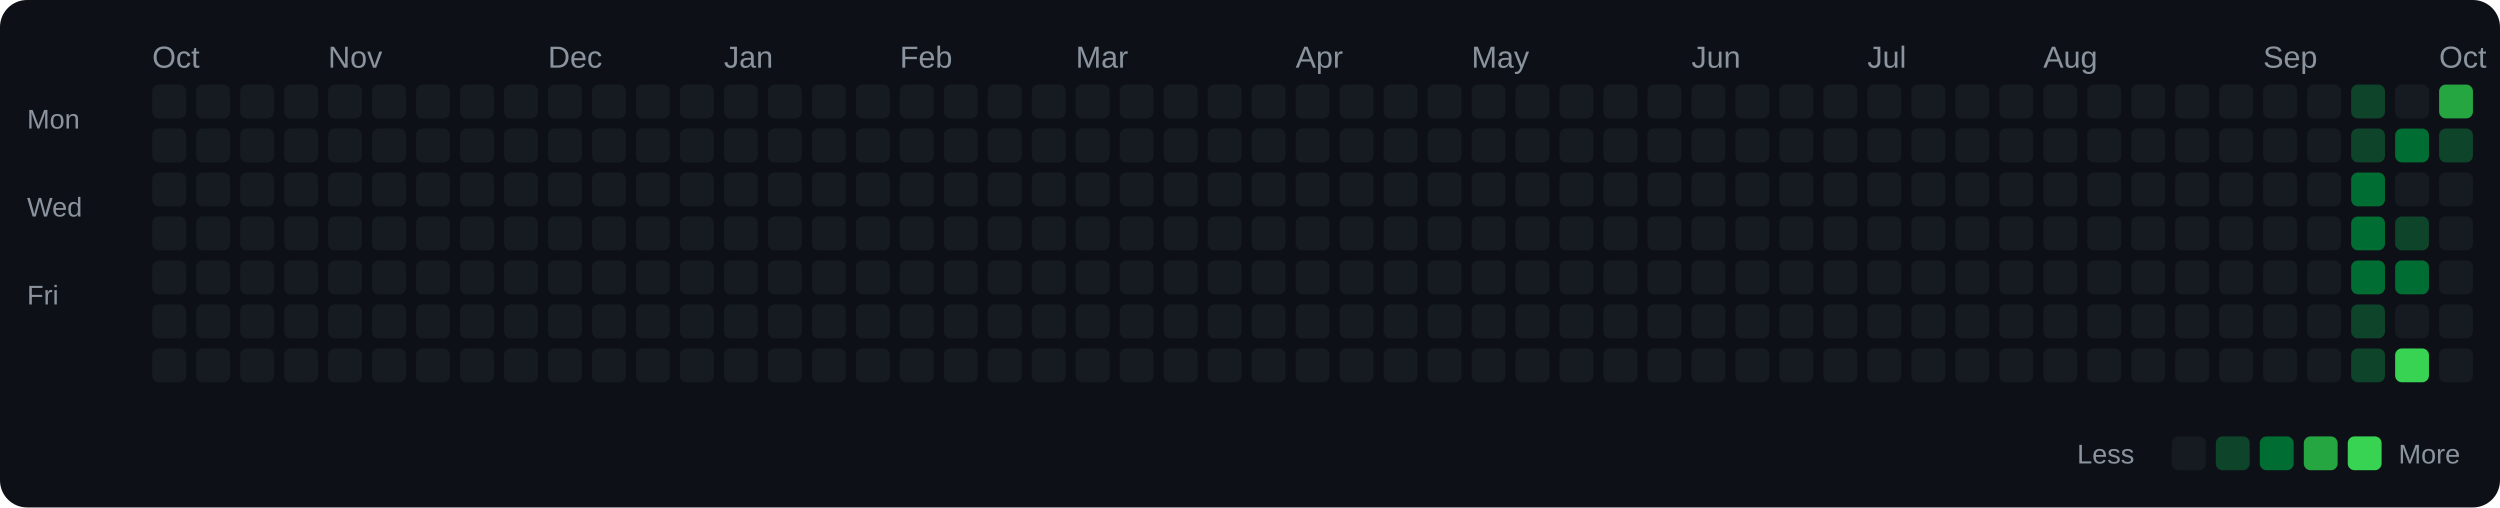
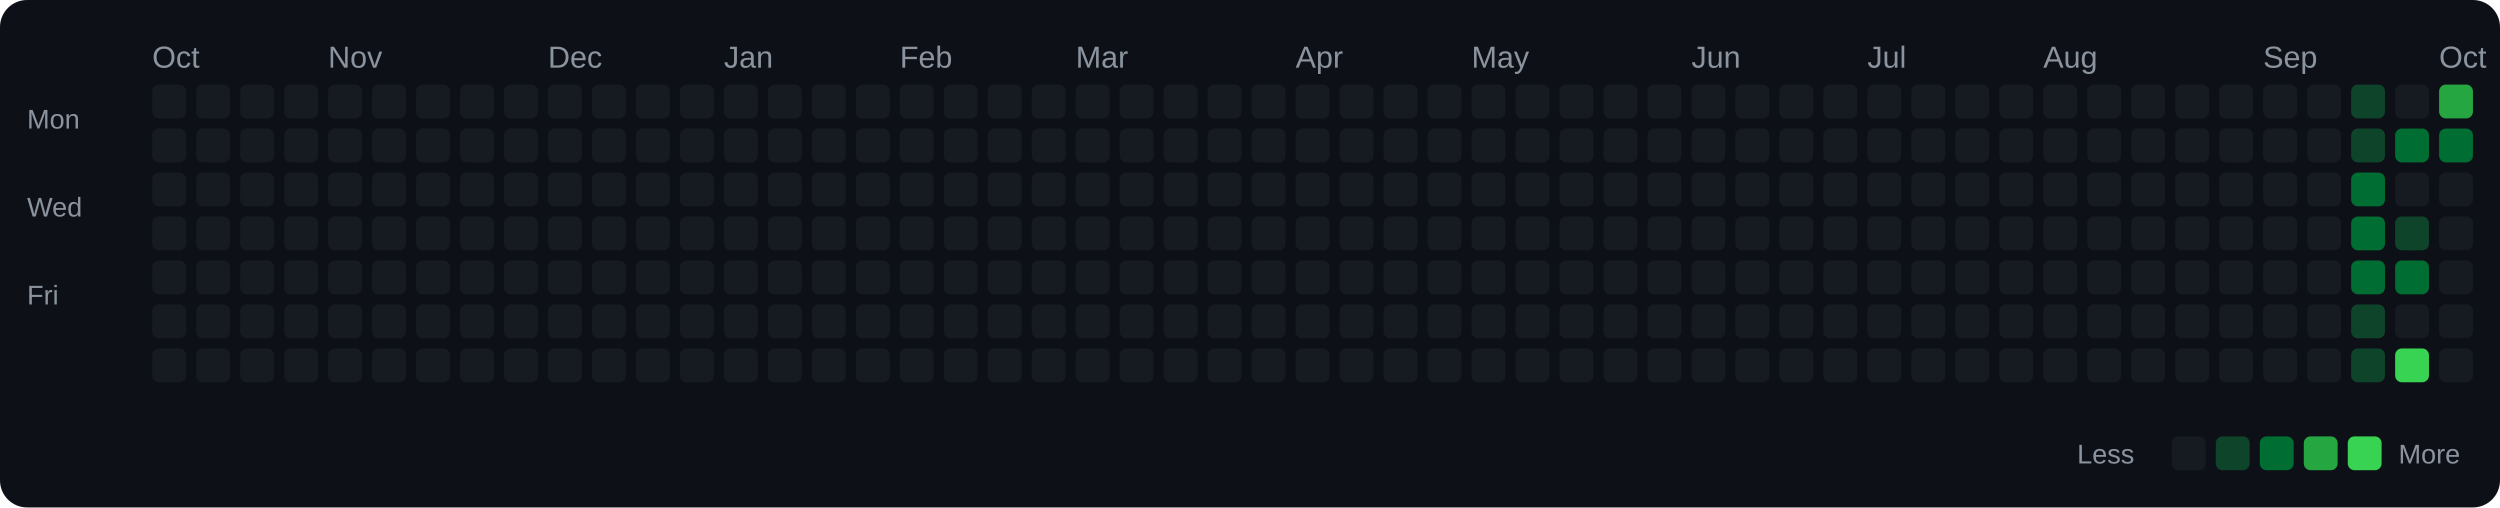
<svg xmlns="http://www.w3.org/2000/svg" width="739" height="150" viewBox="0 0 739 150" role="img" aria-labelledby="title description">
  <rect width="100%" height="100%" fill="#0d1117" rx="8" />
  <text x="45" y="20" fill="#8b949e" font-family="Arial, sans-serif" font-size="9"> Oct </text>
  <text x="97" y="20" fill="#8b949e" font-family="Arial, sans-serif" font-size="9"> Nov </text>
  <text x="162" y="20" fill="#8b949e" font-family="Arial, sans-serif" font-size="9"> Dec </text>
  <text x="214" y="20" fill="#8b949e" font-family="Arial, sans-serif" font-size="9"> Jan </text>
  <text x="266" y="20" fill="#8b949e" font-family="Arial, sans-serif" font-size="9"> Feb </text>
  <text x="318" y="20" fill="#8b949e" font-family="Arial, sans-serif" font-size="9"> Mar </text>
  <text x="383" y="20" fill="#8b949e" font-family="Arial, sans-serif" font-size="9"> Apr </text>
  <text x="435" y="20" fill="#8b949e" font-family="Arial, sans-serif" font-size="9"> May </text>
  <text x="500" y="20" fill="#8b949e" font-family="Arial, sans-serif" font-size="9"> Jun </text>
  <text x="552" y="20" fill="#8b949e" font-family="Arial, sans-serif" font-size="9"> Jul </text>
  <text x="604" y="20" fill="#8b949e" font-family="Arial, sans-serif" font-size="9"> Aug </text>
  <text x="669" y="20" fill="#8b949e" font-family="Arial, sans-serif" font-size="9"> Sep </text>
  <text x="721" y="20" fill="#8b949e" font-family="Arial, sans-serif" font-size="9"> Oct </text>
  <rect x="45" y="25" width="10" height="10" rx="2" fill="#161b22"> </rect>
  <rect x="45" y="38" width="10" height="10" rx="2" fill="#161b22"> </rect>
  <rect x="45" y="51" width="10" height="10" rx="2" fill="#161b22"> </rect>
  <rect x="45" y="64" width="10" height="10" rx="2" fill="#161b22"> </rect>
  <rect x="45" y="77" width="10" height="10" rx="2" fill="#161b22"> </rect>
  <rect x="45" y="90" width="10" height="10" rx="2" fill="#161b22"> </rect>
  <rect x="45" y="103" width="10" height="10" rx="2" fill="#161b22"> </rect>
  <rect x="58" y="25" width="10" height="10" rx="2" fill="#161b22"> </rect>
  <rect x="58" y="38" width="10" height="10" rx="2" fill="#161b22"> </rect>
  <rect x="58" y="51" width="10" height="10" rx="2" fill="#161b22"> </rect>
  <rect x="58" y="64" width="10" height="10" rx="2" fill="#161b22"> </rect>
  <rect x="58" y="77" width="10" height="10" rx="2" fill="#161b22"> </rect>
  <rect x="58" y="90" width="10" height="10" rx="2" fill="#161b22"> </rect>
  <rect x="58" y="103" width="10" height="10" rx="2" fill="#161b22"> </rect>
  <rect x="71" y="25" width="10" height="10" rx="2" fill="#161b22"> </rect>
  <rect x="71" y="38" width="10" height="10" rx="2" fill="#161b22"> </rect>
  <rect x="71" y="51" width="10" height="10" rx="2" fill="#161b22"> </rect>
  <rect x="71" y="64" width="10" height="10" rx="2" fill="#161b22"> </rect>
  <rect x="71" y="77" width="10" height="10" rx="2" fill="#161b22"> </rect>
  <rect x="71" y="90" width="10" height="10" rx="2" fill="#161b22"> </rect>
  <rect x="71" y="103" width="10" height="10" rx="2" fill="#161b22"> </rect>
  <rect x="84" y="25" width="10" height="10" rx="2" fill="#161b22"> </rect>
  <rect x="84" y="38" width="10" height="10" rx="2" fill="#161b22"> </rect>
  <rect x="84" y="51" width="10" height="10" rx="2" fill="#161b22"> </rect>
  <rect x="84" y="64" width="10" height="10" rx="2" fill="#161b22"> </rect>
  <rect x="84" y="77" width="10" height="10" rx="2" fill="#161b22"> </rect>
  <rect x="84" y="90" width="10" height="10" rx="2" fill="#161b22"> </rect>
  <rect x="84" y="103" width="10" height="10" rx="2" fill="#161b22"> </rect>
  <rect x="97" y="25" width="10" height="10" rx="2" fill="#161b22"> </rect>
  <rect x="97" y="38" width="10" height="10" rx="2" fill="#161b22"> </rect>
  <rect x="97" y="51" width="10" height="10" rx="2" fill="#161b22"> </rect>
  <rect x="97" y="64" width="10" height="10" rx="2" fill="#161b22"> </rect>
  <rect x="97" y="77" width="10" height="10" rx="2" fill="#161b22"> </rect>
  <rect x="97" y="90" width="10" height="10" rx="2" fill="#161b22"> </rect>
  <rect x="97" y="103" width="10" height="10" rx="2" fill="#161b22"> </rect>
  <rect x="110" y="25" width="10" height="10" rx="2" fill="#161b22"> </rect>
  <rect x="110" y="38" width="10" height="10" rx="2" fill="#161b22"> </rect>
  <rect x="110" y="51" width="10" height="10" rx="2" fill="#161b22"> </rect>
  <rect x="110" y="64" width="10" height="10" rx="2" fill="#161b22"> </rect>
  <rect x="110" y="77" width="10" height="10" rx="2" fill="#161b22"> </rect>
  <rect x="110" y="90" width="10" height="10" rx="2" fill="#161b22"> </rect>
  <rect x="110" y="103" width="10" height="10" rx="2" fill="#161b22"> </rect>
  <rect x="123" y="25" width="10" height="10" rx="2" fill="#161b22"> </rect>
  <rect x="123" y="38" width="10" height="10" rx="2" fill="#161b22"> </rect>
  <rect x="123" y="51" width="10" height="10" rx="2" fill="#161b22"> </rect>
  <rect x="123" y="64" width="10" height="10" rx="2" fill="#161b22"> </rect>
  <rect x="123" y="77" width="10" height="10" rx="2" fill="#161b22"> </rect>
  <rect x="123" y="90" width="10" height="10" rx="2" fill="#161b22"> </rect>
  <rect x="123" y="103" width="10" height="10" rx="2" fill="#161b22"> </rect>
  <rect x="136" y="25" width="10" height="10" rx="2" fill="#161b22"> </rect>
  <rect x="136" y="38" width="10" height="10" rx="2" fill="#161b22"> </rect>
  <rect x="136" y="51" width="10" height="10" rx="2" fill="#161b22"> </rect>
  <rect x="136" y="64" width="10" height="10" rx="2" fill="#161b22"> </rect>
  <rect x="136" y="77" width="10" height="10" rx="2" fill="#161b22"> </rect>
  <rect x="136" y="90" width="10" height="10" rx="2" fill="#161b22"> </rect>
  <rect x="136" y="103" width="10" height="10" rx="2" fill="#161b22"> </rect>
  <rect x="149" y="25" width="10" height="10" rx="2" fill="#161b22"> </rect>
  <rect x="149" y="38" width="10" height="10" rx="2" fill="#161b22"> </rect>
  <rect x="149" y="51" width="10" height="10" rx="2" fill="#161b22"> </rect>
  <rect x="149" y="64" width="10" height="10" rx="2" fill="#161b22"> </rect>
  <rect x="149" y="77" width="10" height="10" rx="2" fill="#161b22"> </rect>
  <rect x="149" y="90" width="10" height="10" rx="2" fill="#161b22"> </rect>
  <rect x="149" y="103" width="10" height="10" rx="2" fill="#161b22"> </rect>
  <rect x="162" y="25" width="10" height="10" rx="2" fill="#161b22"> </rect>
  <rect x="162" y="38" width="10" height="10" rx="2" fill="#161b22"> </rect>
  <rect x="162" y="51" width="10" height="10" rx="2" fill="#161b22"> </rect>
  <rect x="162" y="64" width="10" height="10" rx="2" fill="#161b22"> </rect>
  <rect x="162" y="77" width="10" height="10" rx="2" fill="#161b22"> </rect>
  <rect x="162" y="90" width="10" height="10" rx="2" fill="#161b22"> </rect>
  <rect x="162" y="103" width="10" height="10" rx="2" fill="#161b22"> </rect>
  <rect x="175" y="25" width="10" height="10" rx="2" fill="#161b22"> </rect>
  <rect x="175" y="38" width="10" height="10" rx="2" fill="#161b22"> </rect>
  <rect x="175" y="51" width="10" height="10" rx="2" fill="#161b22"> </rect>
  <rect x="175" y="64" width="10" height="10" rx="2" fill="#161b22"> </rect>
  <rect x="175" y="77" width="10" height="10" rx="2" fill="#161b22"> </rect>
  <rect x="175" y="90" width="10" height="10" rx="2" fill="#161b22"> </rect>
  <rect x="175" y="103" width="10" height="10" rx="2" fill="#161b22"> </rect>
  <rect x="188" y="25" width="10" height="10" rx="2" fill="#161b22"> </rect>
  <rect x="188" y="38" width="10" height="10" rx="2" fill="#161b22"> </rect>
  <rect x="188" y="51" width="10" height="10" rx="2" fill="#161b22"> </rect>
  <rect x="188" y="64" width="10" height="10" rx="2" fill="#161b22"> </rect>
  <rect x="188" y="77" width="10" height="10" rx="2" fill="#161b22"> </rect>
  <rect x="188" y="90" width="10" height="10" rx="2" fill="#161b22"> </rect>
  <rect x="188" y="103" width="10" height="10" rx="2" fill="#161b22"> </rect>
  <rect x="201" y="25" width="10" height="10" rx="2" fill="#161b22"> </rect>
  <rect x="201" y="38" width="10" height="10" rx="2" fill="#161b22"> </rect>
  <rect x="201" y="51" width="10" height="10" rx="2" fill="#161b22"> </rect>
  <rect x="201" y="64" width="10" height="10" rx="2" fill="#161b22"> </rect>
  <rect x="201" y="77" width="10" height="10" rx="2" fill="#161b22"> </rect>
  <rect x="201" y="90" width="10" height="10" rx="2" fill="#161b22"> </rect>
  <rect x="201" y="103" width="10" height="10" rx="2" fill="#161b22"> </rect>
  <rect x="214" y="25" width="10" height="10" rx="2" fill="#161b22"> </rect>
  <rect x="214" y="38" width="10" height="10" rx="2" fill="#161b22"> </rect>
  <rect x="214" y="51" width="10" height="10" rx="2" fill="#161b22"> </rect>
  <rect x="214" y="64" width="10" height="10" rx="2" fill="#161b22"> </rect>
  <rect x="214" y="77" width="10" height="10" rx="2" fill="#161b22"> </rect>
  <rect x="214" y="90" width="10" height="10" rx="2" fill="#161b22"> </rect>
  <rect x="214" y="103" width="10" height="10" rx="2" fill="#161b22"> </rect>
  <rect x="227" y="25" width="10" height="10" rx="2" fill="#161b22"> </rect>
  <rect x="227" y="38" width="10" height="10" rx="2" fill="#161b22"> </rect>
  <rect x="227" y="51" width="10" height="10" rx="2" fill="#161b22"> </rect>
  <rect x="227" y="64" width="10" height="10" rx="2" fill="#161b22"> </rect>
  <rect x="227" y="77" width="10" height="10" rx="2" fill="#161b22"> </rect>
  <rect x="227" y="90" width="10" height="10" rx="2" fill="#161b22"> </rect>
  <rect x="227" y="103" width="10" height="10" rx="2" fill="#161b22"> </rect>
  <rect x="240" y="25" width="10" height="10" rx="2" fill="#161b22"> </rect>
  <rect x="240" y="38" width="10" height="10" rx="2" fill="#161b22"> </rect>
  <rect x="240" y="51" width="10" height="10" rx="2" fill="#161b22"> </rect>
  <rect x="240" y="64" width="10" height="10" rx="2" fill="#161b22"> </rect>
  <rect x="240" y="77" width="10" height="10" rx="2" fill="#161b22"> </rect>
  <rect x="240" y="90" width="10" height="10" rx="2" fill="#161b22"> </rect>
  <rect x="240" y="103" width="10" height="10" rx="2" fill="#161b22"> </rect>
  <rect x="253" y="25" width="10" height="10" rx="2" fill="#161b22"> </rect>
  <rect x="253" y="38" width="10" height="10" rx="2" fill="#161b22"> </rect>
  <rect x="253" y="51" width="10" height="10" rx="2" fill="#161b22"> </rect>
  <rect x="253" y="64" width="10" height="10" rx="2" fill="#161b22"> </rect>
  <rect x="253" y="77" width="10" height="10" rx="2" fill="#161b22"> </rect>
  <rect x="253" y="90" width="10" height="10" rx="2" fill="#161b22"> </rect>
  <rect x="253" y="103" width="10" height="10" rx="2" fill="#161b22"> </rect>
  <rect x="266" y="25" width="10" height="10" rx="2" fill="#161b22"> </rect>
  <rect x="266" y="38" width="10" height="10" rx="2" fill="#161b22"> </rect>
  <rect x="266" y="51" width="10" height="10" rx="2" fill="#161b22"> </rect>
  <rect x="266" y="64" width="10" height="10" rx="2" fill="#161b22"> </rect>
  <rect x="266" y="77" width="10" height="10" rx="2" fill="#161b22"> </rect>
  <rect x="266" y="90" width="10" height="10" rx="2" fill="#161b22"> </rect>
  <rect x="266" y="103" width="10" height="10" rx="2" fill="#161b22"> </rect>
  <rect x="279" y="25" width="10" height="10" rx="2" fill="#161b22"> </rect>
  <rect x="279" y="38" width="10" height="10" rx="2" fill="#161b22"> </rect>
  <rect x="279" y="51" width="10" height="10" rx="2" fill="#161b22"> </rect>
  <rect x="279" y="64" width="10" height="10" rx="2" fill="#161b22"> </rect>
  <rect x="279" y="77" width="10" height="10" rx="2" fill="#161b22"> </rect>
  <rect x="279" y="90" width="10" height="10" rx="2" fill="#161b22"> </rect>
  <rect x="279" y="103" width="10" height="10" rx="2" fill="#161b22"> </rect>
  <rect x="292" y="25" width="10" height="10" rx="2" fill="#161b22"> </rect>
  <rect x="292" y="38" width="10" height="10" rx="2" fill="#161b22"> </rect>
  <rect x="292" y="51" width="10" height="10" rx="2" fill="#161b22"> </rect>
  <rect x="292" y="64" width="10" height="10" rx="2" fill="#161b22"> </rect>
  <rect x="292" y="77" width="10" height="10" rx="2" fill="#161b22"> </rect>
  <rect x="292" y="90" width="10" height="10" rx="2" fill="#161b22"> </rect>
  <rect x="292" y="103" width="10" height="10" rx="2" fill="#161b22"> </rect>
  <rect x="305" y="25" width="10" height="10" rx="2" fill="#161b22"> </rect>
  <rect x="305" y="38" width="10" height="10" rx="2" fill="#161b22"> </rect>
  <rect x="305" y="51" width="10" height="10" rx="2" fill="#161b22"> </rect>
  <rect x="305" y="64" width="10" height="10" rx="2" fill="#161b22"> </rect>
  <rect x="305" y="77" width="10" height="10" rx="2" fill="#161b22"> </rect>
  <rect x="305" y="90" width="10" height="10" rx="2" fill="#161b22"> </rect>
  <rect x="305" y="103" width="10" height="10" rx="2" fill="#161b22"> </rect>
  <rect x="318" y="25" width="10" height="10" rx="2" fill="#161b22"> </rect>
  <rect x="318" y="38" width="10" height="10" rx="2" fill="#161b22"> </rect>
  <rect x="318" y="51" width="10" height="10" rx="2" fill="#161b22"> </rect>
  <rect x="318" y="64" width="10" height="10" rx="2" fill="#161b22"> </rect>
  <rect x="318" y="77" width="10" height="10" rx="2" fill="#161b22"> </rect>
  <rect x="318" y="90" width="10" height="10" rx="2" fill="#161b22"> </rect>
  <rect x="318" y="103" width="10" height="10" rx="2" fill="#161b22"> </rect>
  <rect x="331" y="25" width="10" height="10" rx="2" fill="#161b22"> </rect>
  <rect x="331" y="38" width="10" height="10" rx="2" fill="#161b22"> </rect>
  <rect x="331" y="51" width="10" height="10" rx="2" fill="#161b22"> </rect>
  <rect x="331" y="64" width="10" height="10" rx="2" fill="#161b22"> </rect>
  <rect x="331" y="77" width="10" height="10" rx="2" fill="#161b22"> </rect>
  <rect x="331" y="90" width="10" height="10" rx="2" fill="#161b22"> </rect>
  <rect x="331" y="103" width="10" height="10" rx="2" fill="#161b22"> </rect>
  <rect x="344" y="25" width="10" height="10" rx="2" fill="#161b22"> </rect>
  <rect x="344" y="38" width="10" height="10" rx="2" fill="#161b22"> </rect>
  <rect x="344" y="51" width="10" height="10" rx="2" fill="#161b22"> </rect>
  <rect x="344" y="64" width="10" height="10" rx="2" fill="#161b22"> </rect>
  <rect x="344" y="77" width="10" height="10" rx="2" fill="#161b22"> </rect>
  <rect x="344" y="90" width="10" height="10" rx="2" fill="#161b22"> </rect>
  <rect x="344" y="103" width="10" height="10" rx="2" fill="#161b22"> </rect>
  <rect x="357" y="25" width="10" height="10" rx="2" fill="#161b22"> </rect>
  <rect x="357" y="38" width="10" height="10" rx="2" fill="#161b22"> </rect>
  <rect x="357" y="51" width="10" height="10" rx="2" fill="#161b22"> </rect>
  <rect x="357" y="64" width="10" height="10" rx="2" fill="#161b22"> </rect>
  <rect x="357" y="77" width="10" height="10" rx="2" fill="#161b22"> </rect>
  <rect x="357" y="90" width="10" height="10" rx="2" fill="#161b22"> </rect>
  <rect x="357" y="103" width="10" height="10" rx="2" fill="#161b22"> </rect>
  <rect x="370" y="25" width="10" height="10" rx="2" fill="#161b22"> </rect>
  <rect x="370" y="38" width="10" height="10" rx="2" fill="#161b22"> </rect>
  <rect x="370" y="51" width="10" height="10" rx="2" fill="#161b22"> </rect>
  <rect x="370" y="64" width="10" height="10" rx="2" fill="#161b22"> </rect>
  <rect x="370" y="77" width="10" height="10" rx="2" fill="#161b22"> </rect>
  <rect x="370" y="90" width="10" height="10" rx="2" fill="#161b22"> </rect>
  <rect x="370" y="103" width="10" height="10" rx="2" fill="#161b22"> </rect>
  <rect x="383" y="25" width="10" height="10" rx="2" fill="#161b22"> </rect>
  <rect x="383" y="38" width="10" height="10" rx="2" fill="#161b22"> </rect>
  <rect x="383" y="51" width="10" height="10" rx="2" fill="#161b22"> </rect>
  <rect x="383" y="64" width="10" height="10" rx="2" fill="#161b22"> </rect>
  <rect x="383" y="77" width="10" height="10" rx="2" fill="#161b22"> </rect>
  <rect x="383" y="90" width="10" height="10" rx="2" fill="#161b22"> </rect>
  <rect x="383" y="103" width="10" height="10" rx="2" fill="#161b22"> </rect>
  <rect x="396" y="25" width="10" height="10" rx="2" fill="#161b22"> </rect>
  <rect x="396" y="38" width="10" height="10" rx="2" fill="#161b22"> </rect>
  <rect x="396" y="51" width="10" height="10" rx="2" fill="#161b22"> </rect>
  <rect x="396" y="64" width="10" height="10" rx="2" fill="#161b22"> </rect>
  <rect x="396" y="77" width="10" height="10" rx="2" fill="#161b22"> </rect>
  <rect x="396" y="90" width="10" height="10" rx="2" fill="#161b22"> </rect>
  <rect x="396" y="103" width="10" height="10" rx="2" fill="#161b22"> </rect>
  <rect x="409" y="25" width="10" height="10" rx="2" fill="#161b22"> </rect>
  <rect x="409" y="38" width="10" height="10" rx="2" fill="#161b22"> </rect>
  <rect x="409" y="51" width="10" height="10" rx="2" fill="#161b22"> </rect>
  <rect x="409" y="64" width="10" height="10" rx="2" fill="#161b22"> </rect>
  <rect x="409" y="77" width="10" height="10" rx="2" fill="#161b22"> </rect>
  <rect x="409" y="90" width="10" height="10" rx="2" fill="#161b22"> </rect>
  <rect x="409" y="103" width="10" height="10" rx="2" fill="#161b22"> </rect>
  <rect x="422" y="25" width="10" height="10" rx="2" fill="#161b22"> </rect>
  <rect x="422" y="38" width="10" height="10" rx="2" fill="#161b22"> </rect>
  <rect x="422" y="51" width="10" height="10" rx="2" fill="#161b22"> </rect>
  <rect x="422" y="64" width="10" height="10" rx="2" fill="#161b22"> </rect>
  <rect x="422" y="77" width="10" height="10" rx="2" fill="#161b22"> </rect>
  <rect x="422" y="90" width="10" height="10" rx="2" fill="#161b22"> </rect>
  <rect x="422" y="103" width="10" height="10" rx="2" fill="#161b22"> </rect>
  <rect x="435" y="25" width="10" height="10" rx="2" fill="#161b22"> </rect>
  <rect x="435" y="38" width="10" height="10" rx="2" fill="#161b22"> </rect>
  <rect x="435" y="51" width="10" height="10" rx="2" fill="#161b22"> </rect>
  <rect x="435" y="64" width="10" height="10" rx="2" fill="#161b22"> </rect>
  <rect x="435" y="77" width="10" height="10" rx="2" fill="#161b22"> </rect>
  <rect x="435" y="90" width="10" height="10" rx="2" fill="#161b22"> </rect>
  <rect x="435" y="103" width="10" height="10" rx="2" fill="#161b22"> </rect>
  <rect x="448" y="25" width="10" height="10" rx="2" fill="#161b22"> </rect>
  <rect x="448" y="38" width="10" height="10" rx="2" fill="#161b22"> </rect>
  <rect x="448" y="51" width="10" height="10" rx="2" fill="#161b22"> </rect>
  <rect x="448" y="64" width="10" height="10" rx="2" fill="#161b22"> </rect>
  <rect x="448" y="77" width="10" height="10" rx="2" fill="#161b22"> </rect>
  <rect x="448" y="90" width="10" height="10" rx="2" fill="#161b22"> </rect>
  <rect x="448" y="103" width="10" height="10" rx="2" fill="#161b22"> </rect>
  <rect x="461" y="25" width="10" height="10" rx="2" fill="#161b22"> </rect>
  <rect x="461" y="38" width="10" height="10" rx="2" fill="#161b22"> </rect>
  <rect x="461" y="51" width="10" height="10" rx="2" fill="#161b22"> </rect>
  <rect x="461" y="64" width="10" height="10" rx="2" fill="#161b22"> </rect>
  <rect x="461" y="77" width="10" height="10" rx="2" fill="#161b22"> </rect>
  <rect x="461" y="90" width="10" height="10" rx="2" fill="#161b22"> </rect>
  <rect x="461" y="103" width="10" height="10" rx="2" fill="#161b22"> </rect>
  <rect x="474" y="25" width="10" height="10" rx="2" fill="#161b22"> </rect>
  <rect x="474" y="38" width="10" height="10" rx="2" fill="#161b22"> </rect>
  <rect x="474" y="51" width="10" height="10" rx="2" fill="#161b22"> </rect>
  <rect x="474" y="64" width="10" height="10" rx="2" fill="#161b22"> </rect>
  <rect x="474" y="77" width="10" height="10" rx="2" fill="#161b22"> </rect>
  <rect x="474" y="90" width="10" height="10" rx="2" fill="#161b22"> </rect>
  <rect x="474" y="103" width="10" height="10" rx="2" fill="#161b22"> </rect>
  <rect x="487" y="25" width="10" height="10" rx="2" fill="#161b22"> </rect>
  <rect x="487" y="38" width="10" height="10" rx="2" fill="#161b22"> </rect>
  <rect x="487" y="51" width="10" height="10" rx="2" fill="#161b22"> </rect>
  <rect x="487" y="64" width="10" height="10" rx="2" fill="#161b22"> </rect>
  <rect x="487" y="77" width="10" height="10" rx="2" fill="#161b22"> </rect>
  <rect x="487" y="90" width="10" height="10" rx="2" fill="#161b22"> </rect>
  <rect x="487" y="103" width="10" height="10" rx="2" fill="#161b22"> </rect>
  <rect x="500" y="25" width="10" height="10" rx="2" fill="#161b22"> </rect>
  <rect x="500" y="38" width="10" height="10" rx="2" fill="#161b22"> </rect>
  <rect x="500" y="51" width="10" height="10" rx="2" fill="#161b22"> </rect>
  <rect x="500" y="64" width="10" height="10" rx="2" fill="#161b22"> </rect>
  <rect x="500" y="77" width="10" height="10" rx="2" fill="#161b22"> </rect>
  <rect x="500" y="90" width="10" height="10" rx="2" fill="#161b22"> </rect>
  <rect x="500" y="103" width="10" height="10" rx="2" fill="#161b22"> </rect>
  <rect x="513" y="25" width="10" height="10" rx="2" fill="#161b22"> </rect>
  <rect x="513" y="38" width="10" height="10" rx="2" fill="#161b22"> </rect>
  <rect x="513" y="51" width="10" height="10" rx="2" fill="#161b22"> </rect>
  <rect x="513" y="64" width="10" height="10" rx="2" fill="#161b22"> </rect>
  <rect x="513" y="77" width="10" height="10" rx="2" fill="#161b22"> </rect>
  <rect x="513" y="90" width="10" height="10" rx="2" fill="#161b22"> </rect>
  <rect x="513" y="103" width="10" height="10" rx="2" fill="#161b22"> </rect>
  <rect x="526" y="25" width="10" height="10" rx="2" fill="#161b22"> </rect>
  <rect x="526" y="38" width="10" height="10" rx="2" fill="#161b22"> </rect>
  <rect x="526" y="51" width="10" height="10" rx="2" fill="#161b22"> </rect>
  <rect x="526" y="64" width="10" height="10" rx="2" fill="#161b22"> </rect>
  <rect x="526" y="77" width="10" height="10" rx="2" fill="#161b22"> </rect>
  <rect x="526" y="90" width="10" height="10" rx="2" fill="#161b22"> </rect>
  <rect x="526" y="103" width="10" height="10" rx="2" fill="#161b22"> </rect>
  <rect x="539" y="25" width="10" height="10" rx="2" fill="#161b22"> </rect>
  <rect x="539" y="38" width="10" height="10" rx="2" fill="#161b22"> </rect>
  <rect x="539" y="51" width="10" height="10" rx="2" fill="#161b22"> </rect>
  <rect x="539" y="64" width="10" height="10" rx="2" fill="#161b22"> </rect>
  <rect x="539" y="77" width="10" height="10" rx="2" fill="#161b22"> </rect>
  <rect x="539" y="90" width="10" height="10" rx="2" fill="#161b22"> </rect>
  <rect x="539" y="103" width="10" height="10" rx="2" fill="#161b22"> </rect>
  <rect x="552" y="25" width="10" height="10" rx="2" fill="#161b22"> </rect>
  <rect x="552" y="38" width="10" height="10" rx="2" fill="#161b22"> </rect>
  <rect x="552" y="51" width="10" height="10" rx="2" fill="#161b22"> </rect>
  <rect x="552" y="64" width="10" height="10" rx="2" fill="#161b22"> </rect>
  <rect x="552" y="77" width="10" height="10" rx="2" fill="#161b22"> </rect>
  <rect x="552" y="90" width="10" height="10" rx="2" fill="#161b22"> </rect>
  <rect x="552" y="103" width="10" height="10" rx="2" fill="#161b22"> </rect>
  <rect x="565" y="25" width="10" height="10" rx="2" fill="#161b22"> </rect>
  <rect x="565" y="38" width="10" height="10" rx="2" fill="#161b22"> </rect>
  <rect x="565" y="51" width="10" height="10" rx="2" fill="#161b22"> </rect>
  <rect x="565" y="64" width="10" height="10" rx="2" fill="#161b22"> </rect>
  <rect x="565" y="77" width="10" height="10" rx="2" fill="#161b22"> </rect>
  <rect x="565" y="90" width="10" height="10" rx="2" fill="#161b22"> </rect>
  <rect x="565" y="103" width="10" height="10" rx="2" fill="#161b22"> </rect>
  <rect x="578" y="25" width="10" height="10" rx="2" fill="#161b22"> </rect>
  <rect x="578" y="38" width="10" height="10" rx="2" fill="#161b22"> </rect>
  <rect x="578" y="51" width="10" height="10" rx="2" fill="#161b22"> </rect>
  <rect x="578" y="64" width="10" height="10" rx="2" fill="#161b22"> </rect>
  <rect x="578" y="77" width="10" height="10" rx="2" fill="#161b22"> </rect>
  <rect x="578" y="90" width="10" height="10" rx="2" fill="#161b22"> </rect>
  <rect x="578" y="103" width="10" height="10" rx="2" fill="#161b22"> </rect>
  <rect x="591" y="25" width="10" height="10" rx="2" fill="#161b22"> </rect>
  <rect x="591" y="38" width="10" height="10" rx="2" fill="#161b22"> </rect>
  <rect x="591" y="51" width="10" height="10" rx="2" fill="#161b22"> </rect>
  <rect x="591" y="64" width="10" height="10" rx="2" fill="#161b22"> </rect>
  <rect x="591" y="77" width="10" height="10" rx="2" fill="#161b22"> </rect>
  <rect x="591" y="90" width="10" height="10" rx="2" fill="#161b22"> </rect>
  <rect x="591" y="103" width="10" height="10" rx="2" fill="#161b22"> </rect>
  <rect x="604" y="25" width="10" height="10" rx="2" fill="#161b22"> </rect>
  <rect x="604" y="38" width="10" height="10" rx="2" fill="#161b22"> </rect>
  <rect x="604" y="51" width="10" height="10" rx="2" fill="#161b22"> </rect>
  <rect x="604" y="64" width="10" height="10" rx="2" fill="#161b22"> </rect>
  <rect x="604" y="77" width="10" height="10" rx="2" fill="#161b22"> </rect>
  <rect x="604" y="90" width="10" height="10" rx="2" fill="#161b22"> </rect>
  <rect x="604" y="103" width="10" height="10" rx="2" fill="#161b22"> </rect>
  <rect x="617" y="25" width="10" height="10" rx="2" fill="#161b22"> </rect>
  <rect x="617" y="38" width="10" height="10" rx="2" fill="#161b22"> </rect>
  <rect x="617" y="51" width="10" height="10" rx="2" fill="#161b22"> </rect>
  <rect x="617" y="64" width="10" height="10" rx="2" fill="#161b22"> </rect>
  <rect x="617" y="77" width="10" height="10" rx="2" fill="#161b22"> </rect>
  <rect x="617" y="90" width="10" height="10" rx="2" fill="#161b22"> </rect>
  <rect x="617" y="103" width="10" height="10" rx="2" fill="#161b22"> </rect>
  <rect x="630" y="25" width="10" height="10" rx="2" fill="#161b22"> </rect>
  <rect x="630" y="38" width="10" height="10" rx="2" fill="#161b22"> </rect>
  <rect x="630" y="51" width="10" height="10" rx="2" fill="#161b22"> </rect>
  <rect x="630" y="64" width="10" height="10" rx="2" fill="#161b22"> </rect>
  <rect x="630" y="77" width="10" height="10" rx="2" fill="#161b22"> </rect>
  <rect x="630" y="90" width="10" height="10" rx="2" fill="#161b22"> </rect>
  <rect x="630" y="103" width="10" height="10" rx="2" fill="#161b22"> </rect>
  <rect x="643" y="25" width="10" height="10" rx="2" fill="#161b22"> </rect>
  <rect x="643" y="38" width="10" height="10" rx="2" fill="#161b22"> </rect>
  <rect x="643" y="51" width="10" height="10" rx="2" fill="#161b22"> </rect>
  <rect x="643" y="64" width="10" height="10" rx="2" fill="#161b22"> </rect>
  <rect x="643" y="77" width="10" height="10" rx="2" fill="#161b22"> </rect>
  <rect x="643" y="90" width="10" height="10" rx="2" fill="#161b22"> </rect>
  <rect x="643" y="103" width="10" height="10" rx="2" fill="#161b22"> </rect>
  <rect x="656" y="25" width="10" height="10" rx="2" fill="#161b22"> </rect>
  <rect x="656" y="38" width="10" height="10" rx="2" fill="#161b22"> </rect>
  <rect x="656" y="51" width="10" height="10" rx="2" fill="#161b22"> </rect>
  <rect x="656" y="64" width="10" height="10" rx="2" fill="#161b22"> </rect>
  <rect x="656" y="77" width="10" height="10" rx="2" fill="#161b22"> </rect>
  <rect x="656" y="90" width="10" height="10" rx="2" fill="#161b22"> </rect>
  <rect x="656" y="103" width="10" height="10" rx="2" fill="#161b22"> </rect>
  <rect x="669" y="25" width="10" height="10" rx="2" fill="#161b22"> </rect>
  <rect x="669" y="38" width="10" height="10" rx="2" fill="#161b22"> </rect>
  <rect x="669" y="51" width="10" height="10" rx="2" fill="#161b22"> </rect>
  <rect x="669" y="64" width="10" height="10" rx="2" fill="#161b22"> </rect>
  <rect x="669" y="77" width="10" height="10" rx="2" fill="#161b22"> </rect>
  <rect x="669" y="90" width="10" height="10" rx="2" fill="#161b22"> </rect>
  <rect x="669" y="103" width="10" height="10" rx="2" fill="#161b22"> </rect>
  <rect x="682" y="25" width="10" height="10" rx="2" fill="#161b22"> </rect>
  <rect x="682" y="38" width="10" height="10" rx="2" fill="#161b22"> </rect>
  <rect x="682" y="51" width="10" height="10" rx="2" fill="#161b22"> </rect>
  <rect x="682" y="64" width="10" height="10" rx="2" fill="#161b22"> </rect>
  <rect x="682" y="77" width="10" height="10" rx="2" fill="#161b22"> </rect>
  <rect x="682" y="90" width="10" height="10" rx="2" fill="#161b22"> </rect>
  <rect x="682" y="103" width="10" height="10" rx="2" fill="#161b22"> </rect>
  <rect x="695" y="25" width="10" height="10" rx="2" fill="#0e4429"> </rect>
  <rect x="695" y="38" width="10" height="10" rx="2" fill="#0e4429"> </rect>
  <rect x="695" y="51" width="10" height="10" rx="2" fill="#006d32"> </rect>
  <rect x="695" y="64" width="10" height="10" rx="2" fill="#006d32"> </rect>
  <rect x="695" y="77" width="10" height="10" rx="2" fill="#006d32"> </rect>
  <rect x="695" y="90" width="10" height="10" rx="2" fill="#0e4429"> </rect>
  <rect x="695" y="103" width="10" height="10" rx="2" fill="#0e4429"> </rect>
  <rect x="708" y="25" width="10" height="10" rx="2" fill="#161b22"> </rect>
  <rect x="708" y="38" width="10" height="10" rx="2" fill="#006d32"> </rect>
  <rect x="708" y="51" width="10" height="10" rx="2" fill="#161b22"> </rect>
  <rect x="708" y="64" width="10" height="10" rx="2" fill="#0e4429"> </rect>
  <rect x="708" y="77" width="10" height="10" rx="2" fill="#006d32"> </rect>
  <rect x="708" y="90" width="10" height="10" rx="2" fill="#161b22"> </rect>
  <rect x="708" y="103" width="10" height="10" rx="2" fill="#39d353"> </rect>
  <rect x="721" y="25" width="10" height="10" rx="2" fill="#26a641"> </rect>
-   <rect x="721" y="38" width="10" height="10" rx="2" fill="#0e4429"> </rect>
+   <rect x="721" y="38" width="10" height="10" rx="2" fill="#006d32"> </rect>
  <rect x="721" y="51" width="10" height="10" rx="2" fill="#161b22"> </rect>
  <rect x="721" y="64" width="10" height="10" rx="2" fill="#161b22"> </rect>
  <rect x="721" y="77" width="10" height="10" rx="2" fill="#161b22"> </rect>
  <rect x="721" y="90" width="10" height="10" rx="2" fill="#161b22"> </rect>
  <rect x="721" y="103" width="10" height="10" rx="2" fill="#161b22"> </rect>
  <text x="8" y="38" fill="#8b949e" font-family="Arial, sans-serif" font-size="8">Mon</text>
  <text x="8" y="64" fill="#8b949e" font-family="Arial, sans-serif" font-size="8">Wed</text>
  <text x="8" y="90" fill="#8b949e" font-family="Arial, sans-serif" font-size="8">Fri</text>
  <text x="614" y="137" fill="#8b949e" font-family="Arial, sans-serif" font-size="8">Less</text>
  <rect x="642" y="129" width="10" height="10" rx="2" fill="#161b22" />
  <rect x="655" y="129" width="10" height="10" rx="2" fill="#0e4429" />
  <rect x="668" y="129" width="10" height="10" rx="2" fill="#006d32" />
  <rect x="681" y="129" width="10" height="10" rx="2" fill="#26a641" />
  <rect x="694" y="129" width="10" height="10" rx="2" fill="#39d353" />
  <text x="709" y="137" fill="#8b949e" font-family="Arial, sans-serif" font-size="8">More</text>
</svg>
